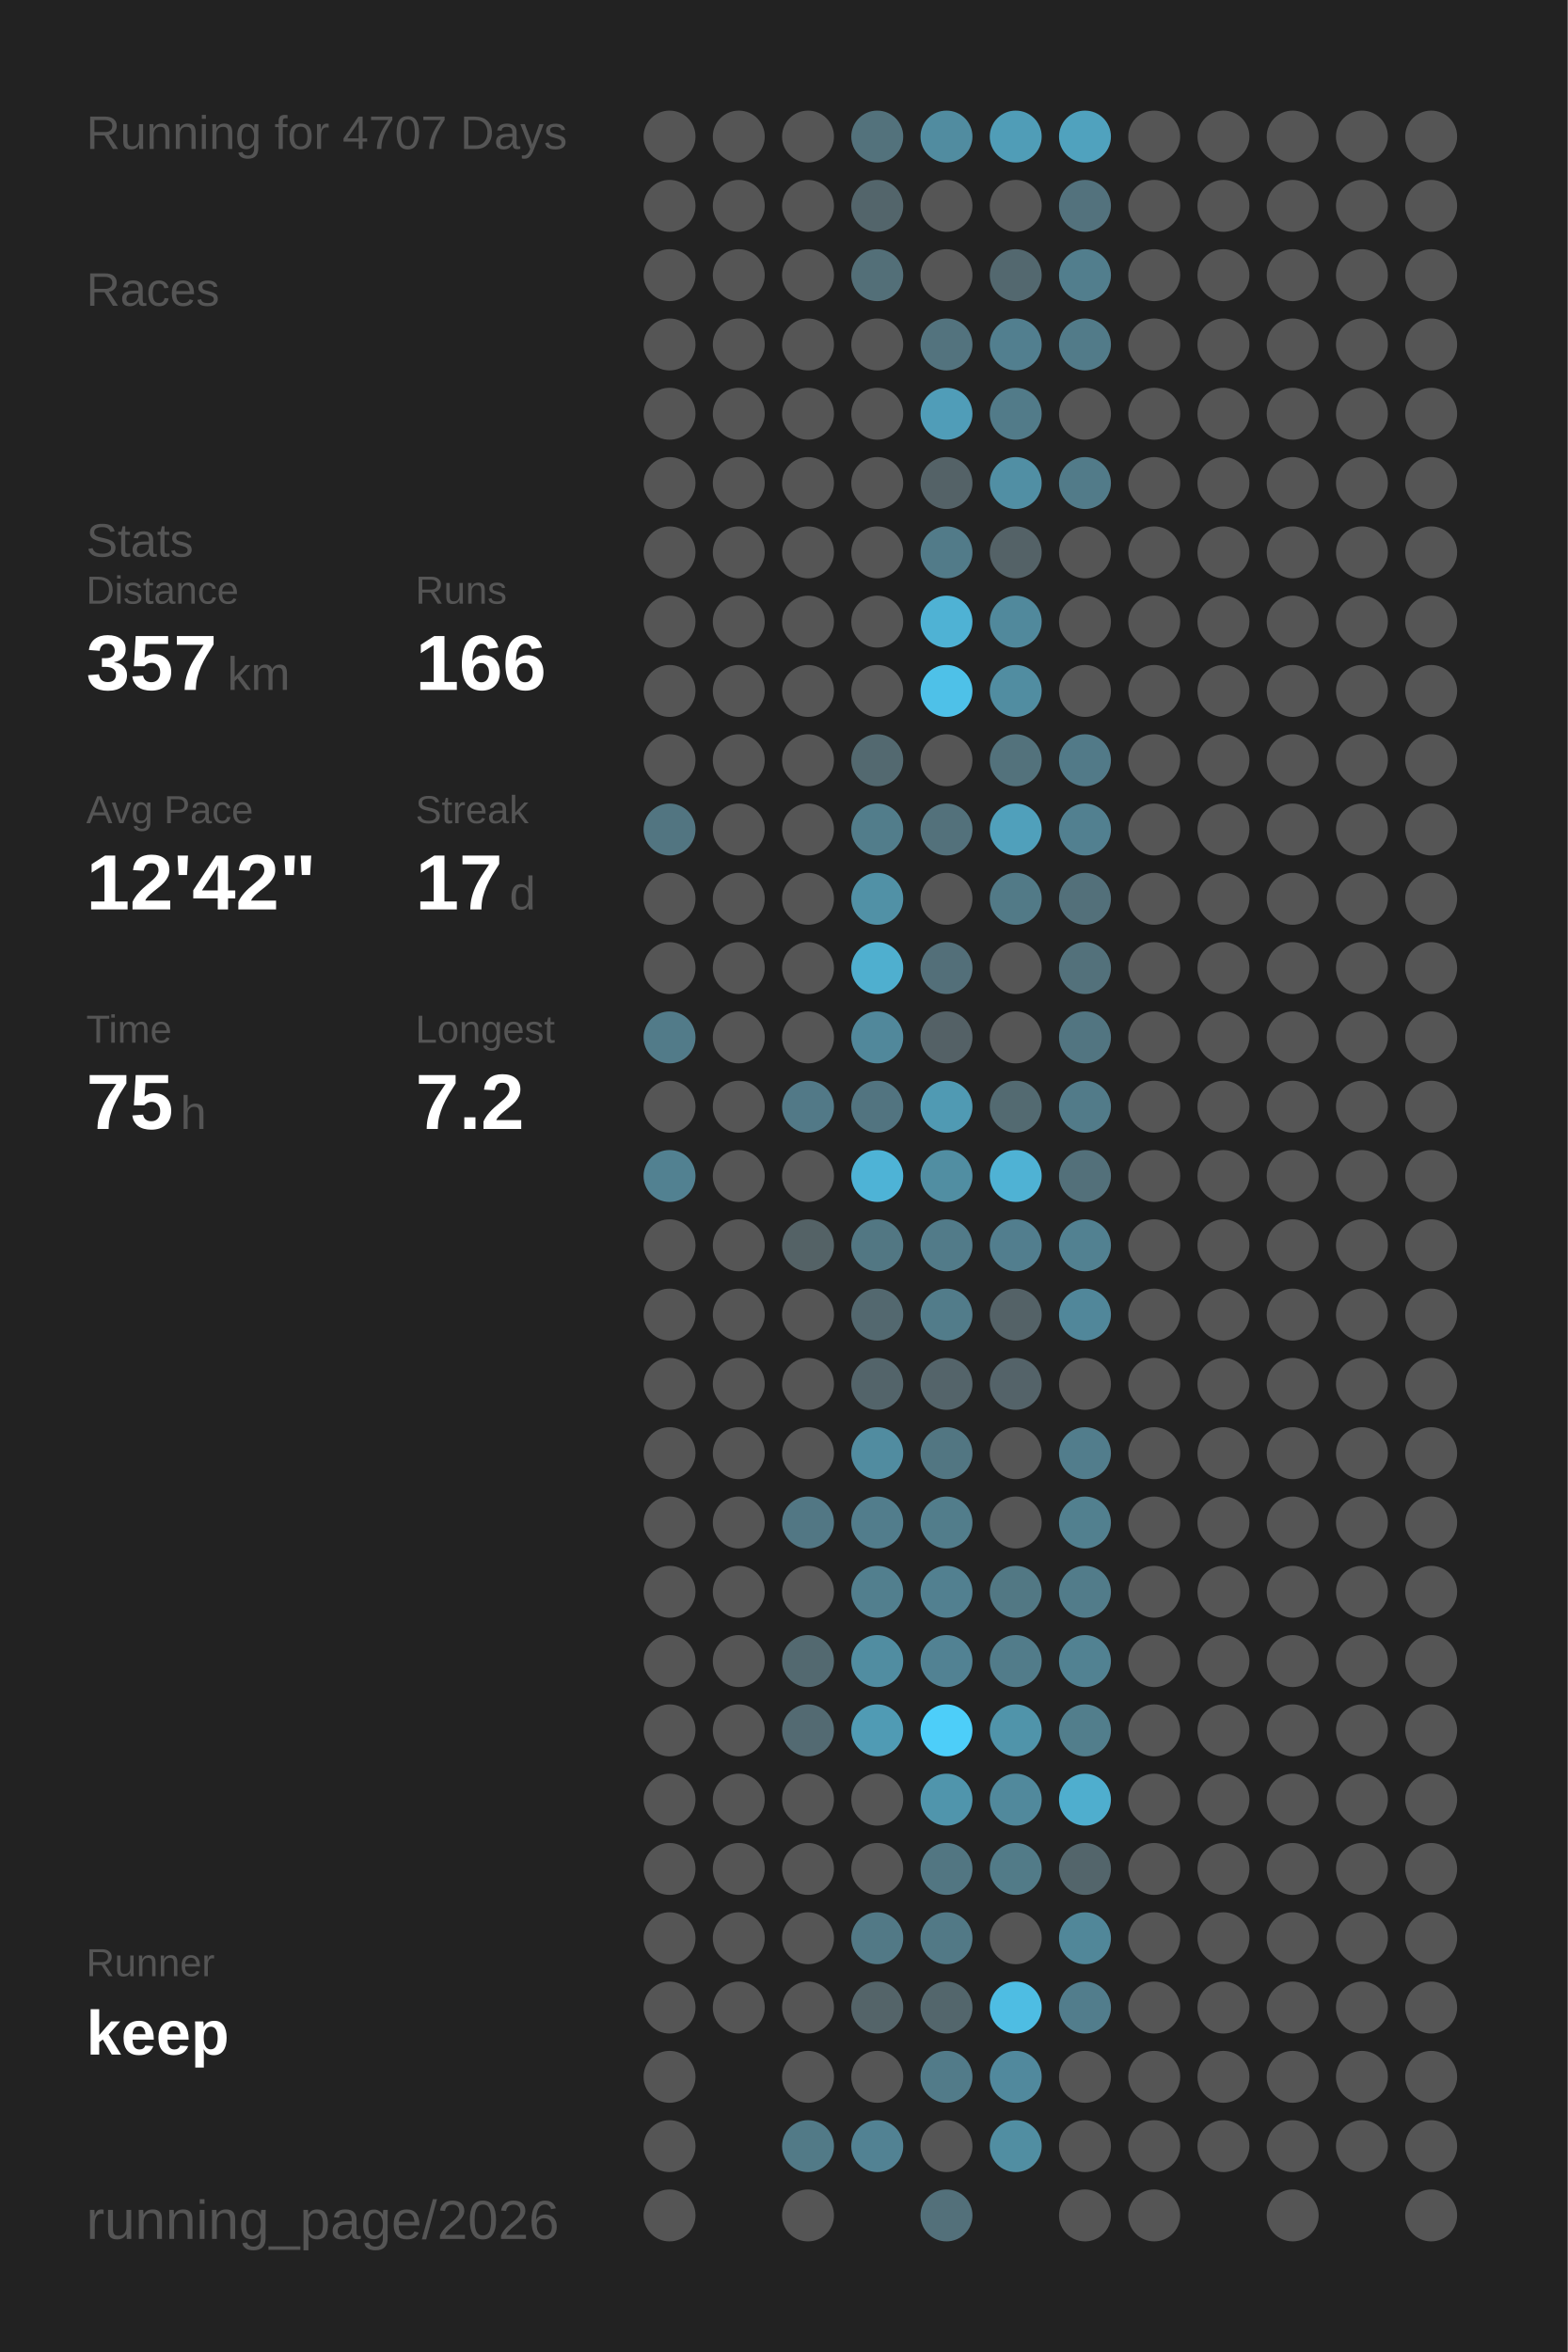
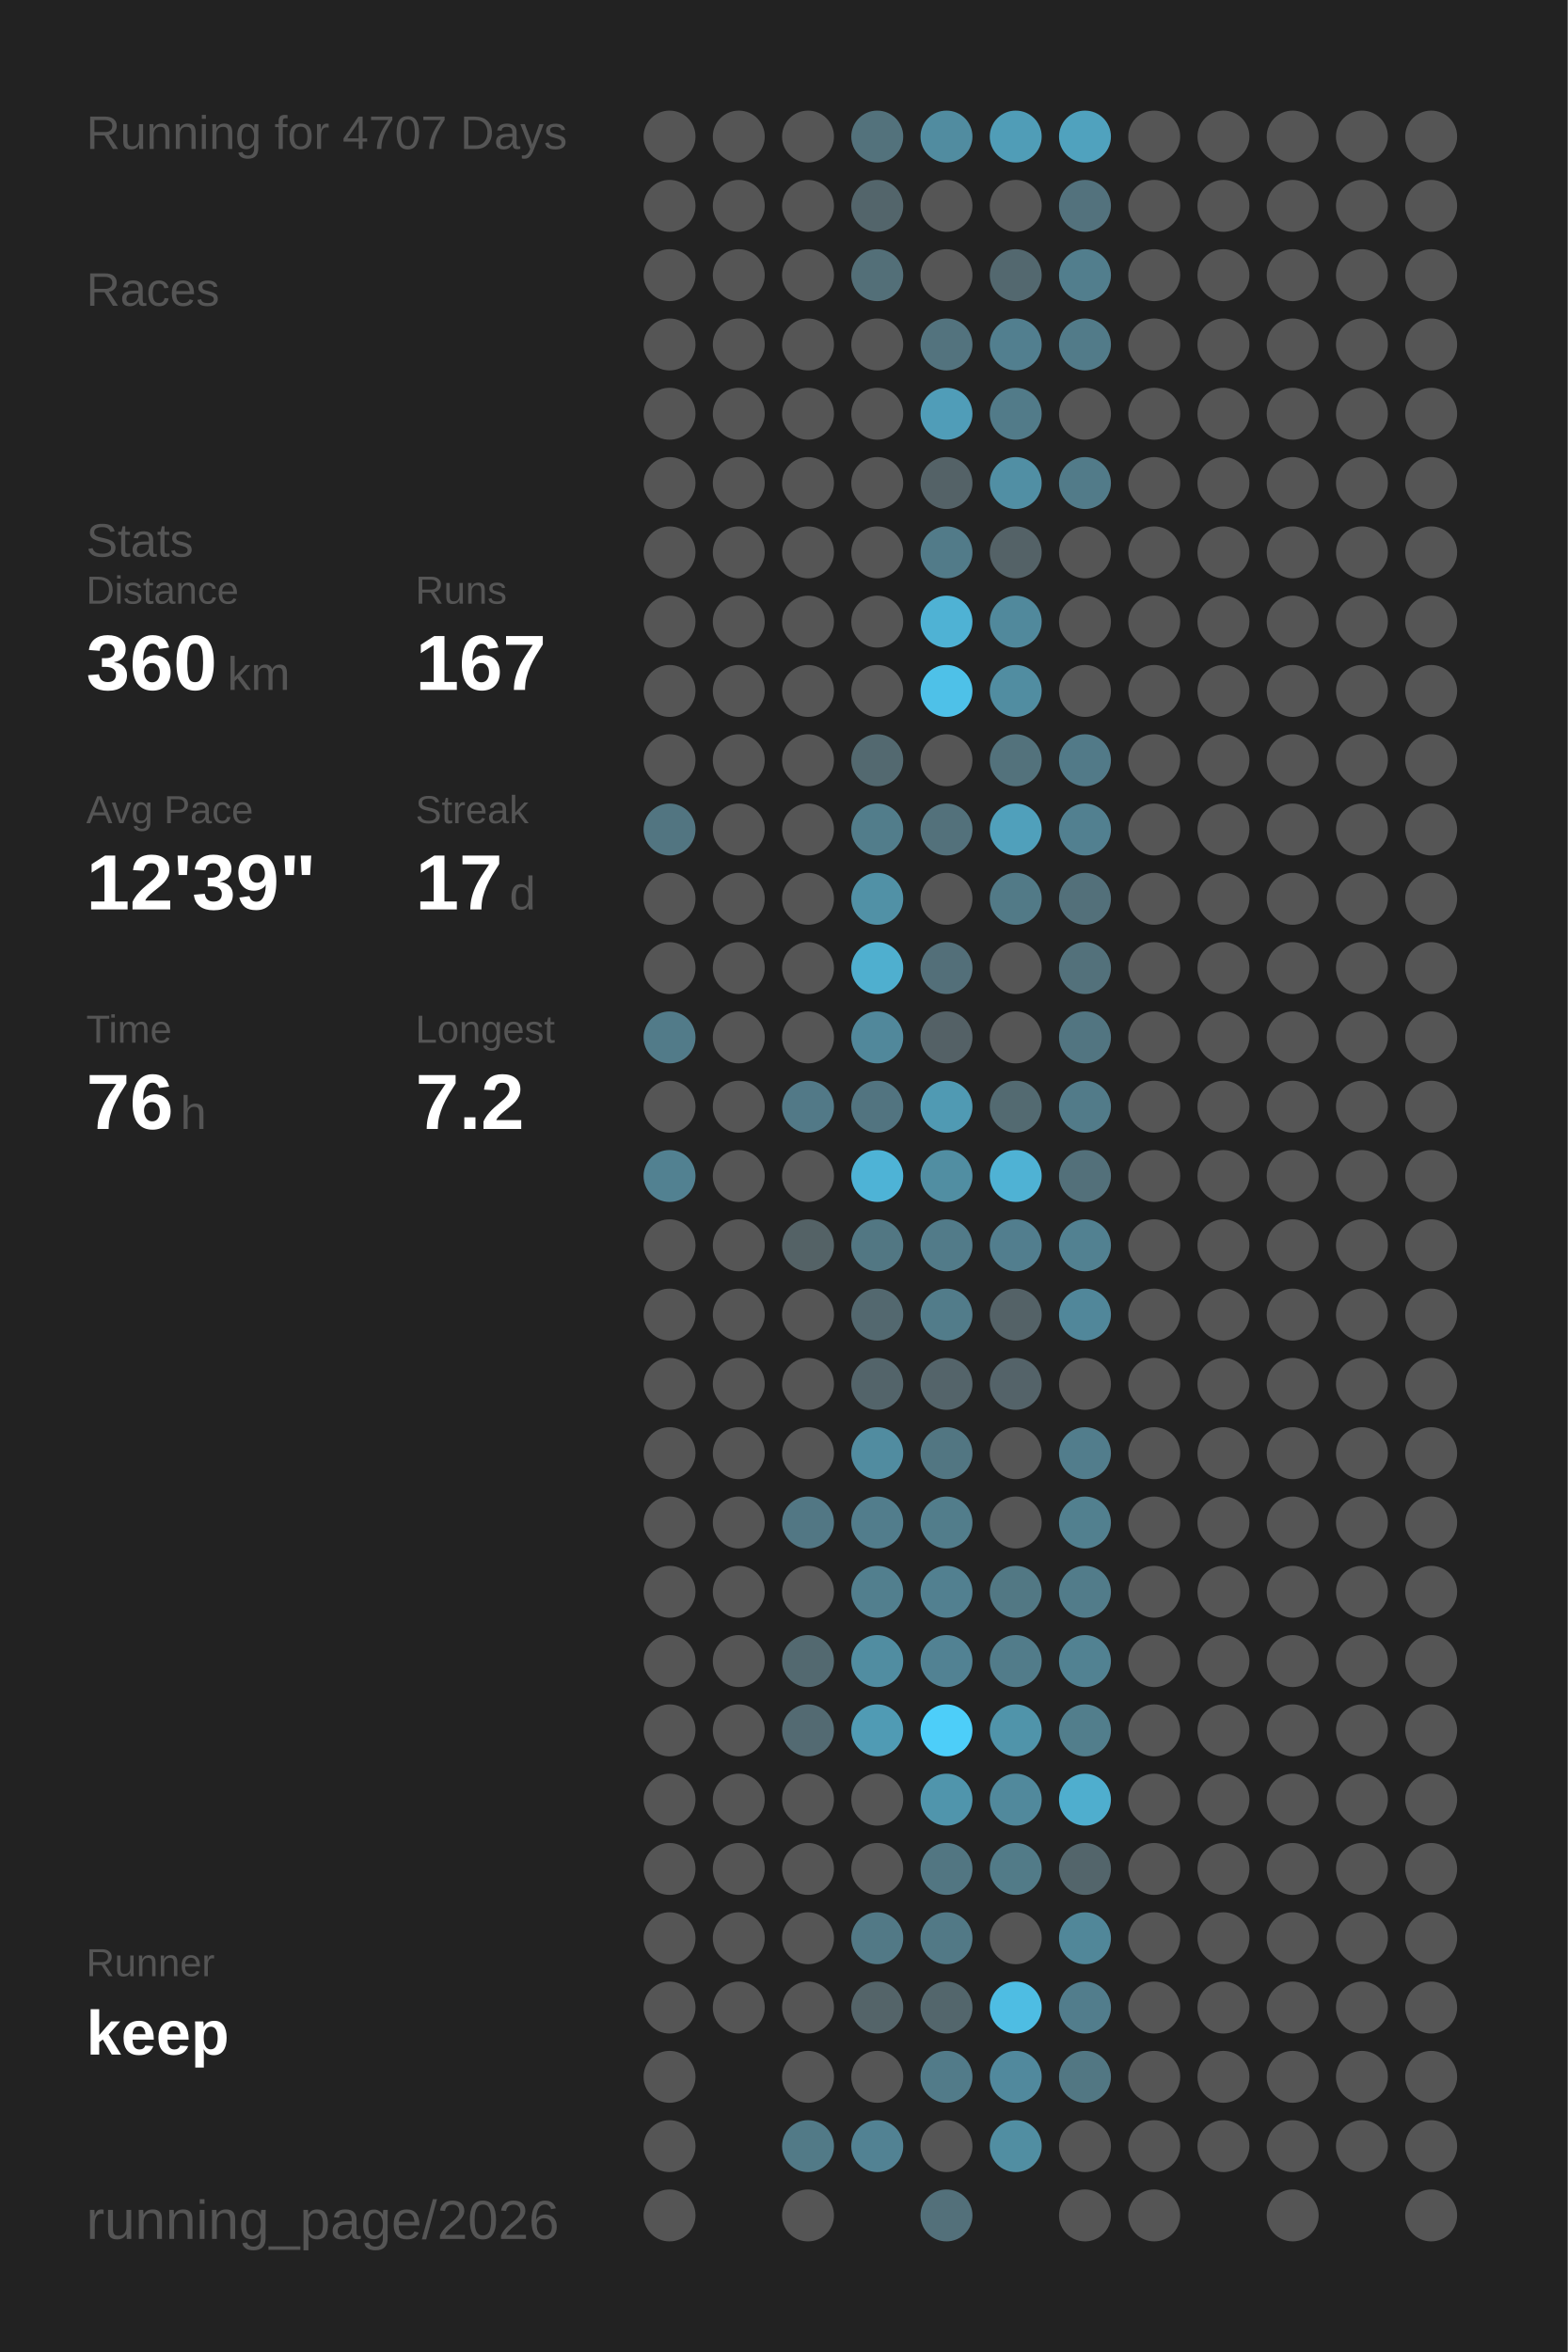
<svg xmlns="http://www.w3.org/2000/svg" baseProfile="full" height="300mm" version="1.1" viewBox="0,0,200,300" width="200mm">
  <defs />
  <rect fill="#222222" height="300" width="200" x="0" y="0" />
  <text fill="#555555" style="font-size:6px; font-family:Arial;" x="11" y="19">Running for 4707 Days</text>
  <text fill="#555555" style="font-size:6px; font-family:Arial;" x="11" y="39">Races</text>
  <text fill="#555555" style="font-size:6px; font-family:Arial;" x="11" y="71">Stats</text>
  <text fill="#555555" style="font-size:5px; font-family:Arial;" x="11" y="77">Distance</text>
-   <text fill="#FFFFFF" style="font-size:10px; font-family:Arial; font-weight:bold;" x="11" y="88">357</text>
+   <text fill="#FFFFFF" style="font-size:10px; font-family:Arial; font-weight:bold;" x="11" y="88">360</text>
  <text fill="#555555" style="font-size:6px; font-family:Arial;" x="29" y="88">km</text>
  <text fill="#555555" style="font-size:5px; font-family:Arial;" x="53" y="77">Runs</text>
-   <text fill="#FFFFFF" style="font-size:10px; font-family:Arial; font-weight:bold;" x="53" y="88">166</text>
+   <text fill="#FFFFFF" style="font-size:10px; font-family:Arial; font-weight:bold;" x="53" y="88">167</text>
  <text fill="#555555" style="font-size:5px; font-family:Arial;" x="11" y="105">Avg Pace</text>
-   <text fill="#FFFFFF" style="font-size:10px; font-family:Arial; font-weight:bold;" x="11" y="116">12'42"</text>
+   <text fill="#FFFFFF" style="font-size:10px; font-family:Arial; font-weight:bold;" x="11" y="116">12'39"</text>
  <text fill="#555555" style="font-size:5px; font-family:Arial;" x="53" y="105">Streak</text>
  <text fill="#FFFFFF" style="font-size:10px; font-family:Arial; font-weight:bold;" x="53" y="116">17</text>
  <text fill="#555555" style="font-size:6px; font-family:Arial;" x="65" y="116">d</text>
  <text fill="#555555" style="font-size:5px; font-family:Arial;" x="11" y="133">Time</text>
-   <text fill="#FFFFFF" style="font-size:10px; font-family:Arial; font-weight:bold;" x="11" y="144">75</text>
+   <text fill="#FFFFFF" style="font-size:10px; font-family:Arial; font-weight:bold;" x="11" y="144">76</text>
  <text fill="#555555" style="font-size:6px; font-family:Arial;" x="23" y="144">h</text>
  <text fill="#555555" style="font-size:5px; font-family:Arial;" x="53" y="133">Longest</text>
  <text fill="#FFFFFF" style="font-size:10px; font-family:Arial; font-weight:bold;" x="53" y="144">7.2</text>
  <text fill="#555555" style="font-size:5px; font-family:Arial;" x="11" y="252.065">Runner</text>
  <text fill="#FFFFFF" style="font-size:8px; font-family:Arial; font-weight:bold;" x="11" y="262.065">keep</text>
  <text fill="#555555" style="font-size:7px; font-family:Arial;" x="11" y="285.581">running_page/2026</text>
  <circle cx="85.417" cy="17.419" fill="#555555" r="3.312" />
  <circle cx="85.417" cy="26.258" fill="#555555" r="3.312" />
  <circle cx="85.417" cy="35.097" fill="#555555" r="3.312" />
  <circle cx="85.417" cy="43.935" fill="#555555" r="3.312" />
  <circle cx="85.417" cy="52.774" fill="#555555" r="3.312" />
  <circle cx="85.417" cy="61.613" fill="#555555" r="3.312" />
  <circle cx="85.417" cy="70.452" fill="#555555" r="3.312" />
  <circle cx="85.417" cy="79.29" fill="#555555" r="3.312" />
  <circle cx="85.417" cy="88.129" fill="#555555" r="3.312" />
  <circle cx="85.417" cy="96.968" fill="#555555" r="3.312" />
  <circle cx="85.417" cy="105.806" fill="#527581" r="3.312" />
  <circle cx="85.417" cy="114.645" fill="#555555" r="3.312" />
  <circle cx="85.417" cy="123.484" fill="#555555" r="3.312" />
  <circle cx="85.417" cy="132.323" fill="#527b89" r="3.312" />
  <circle cx="85.417" cy="141.161" fill="#555555" r="3.312" />
  <circle cx="85.417" cy="150" fill="#528191" r="3.312" />
  <circle cx="85.417" cy="158.839" fill="#555555" r="3.312" />
  <circle cx="85.417" cy="167.677" fill="#555555" r="3.312" />
  <circle cx="85.417" cy="176.516" fill="#555555" r="3.312" />
  <circle cx="85.417" cy="185.355" fill="#555555" r="3.312" />
  <circle cx="85.417" cy="194.194" fill="#555555" r="3.312" />
  <circle cx="85.417" cy="203.032" fill="#555555" r="3.312" />
  <circle cx="85.417" cy="211.871" fill="#555555" r="3.312" />
  <circle cx="85.417" cy="220.71" fill="#555555" r="3.312" />
  <circle cx="85.417" cy="229.548" fill="#555555" r="3.312" />
  <circle cx="85.417" cy="238.387" fill="#555555" r="3.312" />
  <circle cx="85.417" cy="247.226" fill="#555555" r="3.312" />
  <circle cx="85.417" cy="256.065" fill="#555555" r="3.312" />
  <circle cx="85.417" cy="264.903" fill="#555555" r="3.312" />
  <circle cx="85.417" cy="273.742" fill="#555555" r="3.312" />
  <circle cx="85.417" cy="282.581" fill="#555555" r="3.312" />
  <circle cx="94.25" cy="17.419" fill="#555555" r="3.312" />
  <circle cx="94.25" cy="26.258" fill="#555555" r="3.312" />
  <circle cx="94.25" cy="35.097" fill="#555555" r="3.312" />
  <circle cx="94.25" cy="43.935" fill="#555555" r="3.312" />
  <circle cx="94.25" cy="52.774" fill="#555555" r="3.312" />
  <circle cx="94.25" cy="61.613" fill="#555555" r="3.312" />
  <circle cx="94.25" cy="70.452" fill="#555555" r="3.312" />
  <circle cx="94.25" cy="79.29" fill="#555555" r="3.312" />
  <circle cx="94.25" cy="88.129" fill="#555555" r="3.312" />
  <circle cx="94.25" cy="96.968" fill="#555555" r="3.312" />
  <circle cx="94.25" cy="105.806" fill="#555555" r="3.312" />
  <circle cx="94.25" cy="114.645" fill="#555555" r="3.312" />
  <circle cx="94.25" cy="123.484" fill="#555555" r="3.312" />
  <circle cx="94.25" cy="132.323" fill="#555555" r="3.312" />
  <circle cx="94.25" cy="141.161" fill="#555555" r="3.312" />
  <circle cx="94.25" cy="150" fill="#555555" r="3.312" />
  <circle cx="94.25" cy="158.839" fill="#555555" r="3.312" />
  <circle cx="94.25" cy="167.677" fill="#555555" r="3.312" />
  <circle cx="94.25" cy="176.516" fill="#555555" r="3.312" />
  <circle cx="94.25" cy="185.355" fill="#555555" r="3.312" />
  <circle cx="94.25" cy="194.194" fill="#555555" r="3.312" />
  <circle cx="94.25" cy="203.032" fill="#555555" r="3.312" />
  <circle cx="94.25" cy="211.871" fill="#555555" r="3.312" />
  <circle cx="94.25" cy="220.71" fill="#555555" r="3.312" />
  <circle cx="94.25" cy="229.548" fill="#555555" r="3.312" />
  <circle cx="94.25" cy="238.387" fill="#555555" r="3.312" />
  <circle cx="94.25" cy="247.226" fill="#555555" r="3.312" />
  <circle cx="94.25" cy="256.065" fill="#555555" r="3.312" />
  <circle cx="103.083" cy="17.419" fill="#555555" r="3.312" />
  <circle cx="103.083" cy="26.258" fill="#555555" r="3.312" />
  <circle cx="103.083" cy="35.097" fill="#555555" r="3.312" />
  <circle cx="103.083" cy="43.935" fill="#555555" r="3.312" />
  <circle cx="103.083" cy="52.774" fill="#555555" r="3.312" />
  <circle cx="103.083" cy="61.613" fill="#555555" r="3.312" />
  <circle cx="103.083" cy="70.452" fill="#555555" r="3.312" />
  <circle cx="103.083" cy="79.29" fill="#555555" r="3.312" />
  <circle cx="103.083" cy="88.129" fill="#555555" r="3.312" />
  <circle cx="103.083" cy="96.968" fill="#555555" r="3.312" />
  <circle cx="103.083" cy="105.806" fill="#555555" r="3.312" />
  <circle cx="103.083" cy="114.645" fill="#555555" r="3.312" />
  <circle cx="103.083" cy="123.484" fill="#555555" r="3.312" />
  <circle cx="103.083" cy="132.323" fill="#555555" r="3.312" />
  <circle cx="103.083" cy="141.161" fill="#527987" r="3.312" />
  <circle cx="103.083" cy="150" fill="#555555" r="3.312" />
  <circle cx="103.083" cy="158.839" fill="#546266" r="3.312" />
  <circle cx="103.083" cy="167.677" fill="#555555" r="3.312" />
  <circle cx="103.083" cy="176.516" fill="#555555" r="3.312" />
  <circle cx="103.083" cy="185.355" fill="#555555" r="3.312" />
  <circle cx="103.083" cy="194.194" fill="#527784" r="3.312" />
  <circle cx="103.083" cy="203.032" fill="#555555" r="3.312" />
  <circle cx="103.083" cy="211.871" fill="#536970" r="3.312" />
  <circle cx="103.083" cy="220.71" fill="#536a72" r="3.312" />
  <circle cx="103.083" cy="229.548" fill="#555555" r="3.312" />
  <circle cx="103.083" cy="238.387" fill="#555555" r="3.312" />
  <circle cx="103.083" cy="247.226" fill="#555555" r="3.312" />
  <circle cx="103.083" cy="256.065" fill="#555555" r="3.312" />
  <circle cx="103.083" cy="264.903" fill="#555555" r="3.312" />
  <circle cx="103.083" cy="273.742" fill="#527a87" r="3.312" />
  <circle cx="103.083" cy="282.581" fill="#555555" r="3.312" />
  <circle cx="111.917" cy="17.419" fill="#53727c" r="3.312" />
  <circle cx="111.917" cy="26.258" fill="#53656b" r="3.312" />
  <circle cx="111.917" cy="35.097" fill="#536f78" r="3.312" />
  <circle cx="111.917" cy="43.935" fill="#555555" r="3.312" />
  <circle cx="111.917" cy="52.774" fill="#555555" r="3.312" />
  <circle cx="111.917" cy="61.613" fill="#555555" r="3.312" />
  <circle cx="111.917" cy="70.452" fill="#555555" r="3.312" />
  <circle cx="111.917" cy="79.29" fill="#555555" r="3.312" />
  <circle cx="111.917" cy="88.129" fill="#555555" r="3.312" />
  <circle cx="111.917" cy="96.968" fill="#536970" r="3.312" />
  <circle cx="111.917" cy="105.806" fill="#527d8b" r="3.312" />
  <circle cx="111.917" cy="114.645" fill="#5191a6" r="3.312" />
  <circle cx="111.917" cy="123.484" fill="#4fafcf" r="3.312" />
  <circle cx="111.917" cy="132.323" fill="#51889b" r="3.312" />
  <circle cx="111.917" cy="141.161" fill="#527480" r="3.312" />
  <circle cx="111.917" cy="150" fill="#4eb3d6" r="3.312" />
  <circle cx="111.917" cy="158.839" fill="#527783" r="3.312" />
  <circle cx="111.917" cy="167.677" fill="#53686f" r="3.312" />
  <circle cx="111.917" cy="176.516" fill="#53646a" r="3.312" />
  <circle cx="111.917" cy="185.355" fill="#518ca0" r="3.312" />
  <circle cx="111.917" cy="194.194" fill="#527d8c" r="3.312" />
  <circle cx="111.917" cy="203.032" fill="#527f8e" r="3.312" />
  <circle cx="111.917" cy="211.871" fill="#518da1" r="3.312" />
  <circle cx="111.917" cy="220.71" fill="#509bb4" r="3.312" />
  <circle cx="111.917" cy="229.548" fill="#555555" r="3.312" />
  <circle cx="111.917" cy="238.387" fill="#555555" r="3.312" />
  <circle cx="111.917" cy="247.226" fill="#527986" r="3.312" />
  <circle cx="111.917" cy="256.065" fill="#546469" r="3.312" />
  <circle cx="111.917" cy="264.903" fill="#555555" r="3.312" />
  <circle cx="111.917" cy="273.742" fill="#528293" r="3.312" />
  <circle cx="120.75" cy="17.419" fill="#518ca0" r="3.312" />
  <circle cx="120.75" cy="26.258" fill="#555555" r="3.312" />
  <circle cx="120.75" cy="35.097" fill="#555555" r="3.312" />
  <circle cx="120.75" cy="43.935" fill="#53737e" r="3.312" />
  <circle cx="120.75" cy="52.774" fill="#509db8" r="3.312" />
  <circle cx="120.75" cy="61.613" fill="#546267" r="3.312" />
  <circle cx="120.75" cy="70.452" fill="#527b89" r="3.312" />
  <circle cx="120.75" cy="79.29" fill="#4fb2d4" r="3.312" />
  <circle cx="120.75" cy="88.129" fill="#4ec1e8" r="3.312" />
  <circle cx="120.75" cy="96.968" fill="#555555" r="3.312" />
  <circle cx="120.75" cy="105.806" fill="#53717b" r="3.312" />
  <circle cx="120.75" cy="114.645" fill="#555555" r="3.312" />
  <circle cx="120.75" cy="123.484" fill="#536f79" r="3.312" />
  <circle cx="120.75" cy="132.323" fill="#546166" r="3.312" />
  <circle cx="120.75" cy="141.161" fill="#509ab3" r="3.312" />
  <circle cx="120.75" cy="150" fill="#518ea2" r="3.312" />
  <circle cx="120.75" cy="158.839" fill="#527b89" r="3.312" />
  <circle cx="120.75" cy="167.677" fill="#527c8a" r="3.312" />
  <circle cx="120.75" cy="176.516" fill="#54646a" r="3.312" />
  <circle cx="120.75" cy="185.355" fill="#527682" r="3.312" />
  <circle cx="120.75" cy="194.194" fill="#527d8b" r="3.312" />
  <circle cx="120.75" cy="203.032" fill="#528090" r="3.312" />
  <circle cx="120.75" cy="211.871" fill="#528293" r="3.312" />
  <circle cx="120.75" cy="220.71" fill="#4dcef9" r="3.312" />
  <circle cx="120.75" cy="229.548" fill="#5095ac" r="3.312" />
  <circle cx="120.75" cy="238.387" fill="#527682" r="3.312" />
  <circle cx="120.75" cy="247.226" fill="#527986" r="3.312" />
  <circle cx="120.75" cy="256.065" fill="#53666c" r="3.312" />
  <circle cx="120.75" cy="264.903" fill="#527b89" r="3.312" />
  <circle cx="120.75" cy="273.742" fill="#555555" r="3.312" />
  <circle cx="120.75" cy="282.581" fill="#53707a" r="3.312" />
  <circle cx="129.583" cy="17.419" fill="#509db7" r="3.312" />
  <circle cx="129.583" cy="26.258" fill="#555555" r="3.312" />
  <circle cx="129.583" cy="35.097" fill="#53686f" r="3.312" />
  <circle cx="129.583" cy="43.935" fill="#527f8f" r="3.312" />
  <circle cx="129.583" cy="52.774" fill="#527b89" r="3.312" />
  <circle cx="129.583" cy="61.613" fill="#518fa4" r="3.312" />
  <circle cx="129.583" cy="70.452" fill="#546267" r="3.312" />
  <circle cx="129.583" cy="79.29" fill="#51899c" r="3.312" />
  <circle cx="129.583" cy="88.129" fill="#518da1" r="3.312" />
  <circle cx="129.583" cy="96.968" fill="#53727c" r="3.312" />
  <circle cx="129.583" cy="105.806" fill="#50a0bb" r="3.312" />
  <circle cx="129.583" cy="114.645" fill="#527a87" r="3.312" />
  <circle cx="129.583" cy="123.484" fill="#555555" r="3.312" />
  <circle cx="129.583" cy="132.323" fill="#555555" r="3.312" />
  <circle cx="129.583" cy="141.161" fill="#536a71" r="3.312" />
  <circle cx="129.583" cy="150" fill="#4fb2d4" r="3.312" />
  <circle cx="129.583" cy="158.839" fill="#527e8e" r="3.312" />
  <circle cx="129.583" cy="167.677" fill="#546267" r="3.312" />
  <circle cx="129.583" cy="176.516" fill="#546369" r="3.312" />
  <circle cx="129.583" cy="185.355" fill="#555555" r="3.312" />
  <circle cx="129.583" cy="194.194" fill="#555555" r="3.312" />
  <circle cx="129.583" cy="203.032" fill="#527884" r="3.312" />
  <circle cx="129.583" cy="211.871" fill="#527c8a" r="3.312" />
  <circle cx="129.583" cy="220.71" fill="#5094aa" r="3.312" />
  <circle cx="129.583" cy="229.548" fill="#51899c" r="3.312" />
  <circle cx="129.583" cy="238.387" fill="#527b88" r="3.312" />
  <circle cx="129.583" cy="247.226" fill="#555555" r="3.312" />
  <circle cx="129.583" cy="256.065" fill="#4ebde3" r="3.312" />
  <circle cx="129.583" cy="264.903" fill="#51899d" r="3.312" />
  <circle cx="129.583" cy="273.742" fill="#518ea2" r="3.312" />
  <circle cx="138.417" cy="17.419" fill="#50a2be" r="3.312" />
  <circle cx="138.417" cy="26.258" fill="#53727d" r="3.312" />
  <circle cx="138.417" cy="35.097" fill="#527e8d" r="3.312" />
  <circle cx="138.417" cy="43.935" fill="#527b89" r="3.312" />
  <circle cx="138.417" cy="52.774" fill="#555555" r="3.312" />
  <circle cx="138.417" cy="61.613" fill="#527b89" r="3.312" />
  <circle cx="138.417" cy="70.452" fill="#555555" r="3.312" />
  <circle cx="138.417" cy="79.29" fill="#555555" r="3.312" />
  <circle cx="138.417" cy="88.129" fill="#555555" r="3.312" />
  <circle cx="138.417" cy="96.968" fill="#527a88" r="3.312" />
  <circle cx="138.417" cy="105.806" fill="#528090" r="3.312" />
  <circle cx="138.417" cy="114.645" fill="#53707a" r="3.312" />
  <circle cx="138.417" cy="123.484" fill="#53717b" r="3.312" />
  <circle cx="138.417" cy="132.323" fill="#527581" r="3.312" />
  <circle cx="138.417" cy="141.161" fill="#527b89" r="3.312" />
  <circle cx="138.417" cy="150" fill="#53707a" r="3.312" />
  <circle cx="138.417" cy="158.839" fill="#528191" r="3.312" />
  <circle cx="138.417" cy="167.677" fill="#51879a" r="3.312" />
  <circle cx="138.417" cy="176.516" fill="#555555" r="3.312" />
  <circle cx="138.417" cy="185.355" fill="#527d8c" r="3.312" />
  <circle cx="138.417" cy="194.194" fill="#52808f" r="3.312" />
  <circle cx="138.417" cy="203.032" fill="#527c8a" r="3.312" />
  <circle cx="138.417" cy="211.871" fill="#528292" r="3.312" />
  <circle cx="138.417" cy="220.71" fill="#527e8c" r="3.312" />
  <circle cx="138.417" cy="229.548" fill="#4faece" r="3.312" />
  <circle cx="138.417" cy="238.387" fill="#53656b" r="3.312" />
  <circle cx="138.417" cy="247.226" fill="#518799" r="3.312" />
  <circle cx="138.417" cy="256.065" fill="#527d8c" r="3.312" />
-   <circle cx="138.417" cy="264.903" fill="#555555" r="3.312" />
+   <circle cx="138.417" cy="264.903" fill="#527783" r="3.312" />
  <circle cx="138.417" cy="273.742" fill="#555555" r="3.312" />
  <circle cx="138.417" cy="282.581" fill="#555555" r="3.312" />
  <circle cx="147.25" cy="17.419" fill="#555555" r="3.312" />
  <circle cx="147.25" cy="26.258" fill="#555555" r="3.312" />
  <circle cx="147.25" cy="35.097" fill="#555555" r="3.312" />
  <circle cx="147.25" cy="43.935" fill="#555555" r="3.312" />
  <circle cx="147.25" cy="52.774" fill="#555555" r="3.312" />
  <circle cx="147.25" cy="61.613" fill="#555555" r="3.312" />
  <circle cx="147.25" cy="70.452" fill="#555555" r="3.312" />
  <circle cx="147.25" cy="79.29" fill="#555555" r="3.312" />
  <circle cx="147.25" cy="88.129" fill="#555555" r="3.312" />
  <circle cx="147.25" cy="96.968" fill="#555555" r="3.312" />
  <circle cx="147.25" cy="105.806" fill="#555555" r="3.312" />
  <circle cx="147.25" cy="114.645" fill="#555555" r="3.312" />
  <circle cx="147.25" cy="123.484" fill="#555555" r="3.312" />
  <circle cx="147.25" cy="132.323" fill="#555555" r="3.312" />
  <circle cx="147.25" cy="141.161" fill="#555555" r="3.312" />
  <circle cx="147.25" cy="150" fill="#555555" r="3.312" />
  <circle cx="147.25" cy="158.839" fill="#555555" r="3.312" />
  <circle cx="147.25" cy="167.677" fill="#555555" r="3.312" />
  <circle cx="147.25" cy="176.516" fill="#555555" r="3.312" />
  <circle cx="147.25" cy="185.355" fill="#555555" r="3.312" />
  <circle cx="147.25" cy="194.194" fill="#555555" r="3.312" />
  <circle cx="147.25" cy="203.032" fill="#555555" r="3.312" />
  <circle cx="147.25" cy="211.871" fill="#555555" r="3.312" />
  <circle cx="147.25" cy="220.71" fill="#555555" r="3.312" />
  <circle cx="147.25" cy="229.548" fill="#555555" r="3.312" />
  <circle cx="147.25" cy="238.387" fill="#555555" r="3.312" />
  <circle cx="147.25" cy="247.226" fill="#555555" r="3.312" />
  <circle cx="147.25" cy="256.065" fill="#555555" r="3.312" />
  <circle cx="147.25" cy="264.903" fill="#555555" r="3.312" />
  <circle cx="147.25" cy="273.742" fill="#555555" r="3.312" />
  <circle cx="147.25" cy="282.581" fill="#555555" r="3.312" />
  <circle cx="156.083" cy="17.419" fill="#555555" r="3.312" />
  <circle cx="156.083" cy="26.258" fill="#555555" r="3.312" />
  <circle cx="156.083" cy="35.097" fill="#555555" r="3.312" />
  <circle cx="156.083" cy="43.935" fill="#555555" r="3.312" />
  <circle cx="156.083" cy="52.774" fill="#555555" r="3.312" />
  <circle cx="156.083" cy="61.613" fill="#555555" r="3.312" />
  <circle cx="156.083" cy="70.452" fill="#555555" r="3.312" />
  <circle cx="156.083" cy="79.29" fill="#555555" r="3.312" />
  <circle cx="156.083" cy="88.129" fill="#555555" r="3.312" />
  <circle cx="156.083" cy="96.968" fill="#555555" r="3.312" />
  <circle cx="156.083" cy="105.806" fill="#555555" r="3.312" />
  <circle cx="156.083" cy="114.645" fill="#555555" r="3.312" />
  <circle cx="156.083" cy="123.484" fill="#555555" r="3.312" />
  <circle cx="156.083" cy="132.323" fill="#555555" r="3.312" />
  <circle cx="156.083" cy="141.161" fill="#555555" r="3.312" />
  <circle cx="156.083" cy="150" fill="#555555" r="3.312" />
  <circle cx="156.083" cy="158.839" fill="#555555" r="3.312" />
  <circle cx="156.083" cy="167.677" fill="#555555" r="3.312" />
  <circle cx="156.083" cy="176.516" fill="#555555" r="3.312" />
  <circle cx="156.083" cy="185.355" fill="#555555" r="3.312" />
  <circle cx="156.083" cy="194.194" fill="#555555" r="3.312" />
  <circle cx="156.083" cy="203.032" fill="#555555" r="3.312" />
  <circle cx="156.083" cy="211.871" fill="#555555" r="3.312" />
  <circle cx="156.083" cy="220.71" fill="#555555" r="3.312" />
  <circle cx="156.083" cy="229.548" fill="#555555" r="3.312" />
  <circle cx="156.083" cy="238.387" fill="#555555" r="3.312" />
  <circle cx="156.083" cy="247.226" fill="#555555" r="3.312" />
  <circle cx="156.083" cy="256.065" fill="#555555" r="3.312" />
  <circle cx="156.083" cy="264.903" fill="#555555" r="3.312" />
  <circle cx="156.083" cy="273.742" fill="#555555" r="3.312" />
  <circle cx="164.917" cy="17.419" fill="#555555" r="3.312" />
  <circle cx="164.917" cy="26.258" fill="#555555" r="3.312" />
  <circle cx="164.917" cy="35.097" fill="#555555" r="3.312" />
  <circle cx="164.917" cy="43.935" fill="#555555" r="3.312" />
  <circle cx="164.917" cy="52.774" fill="#555555" r="3.312" />
  <circle cx="164.917" cy="61.613" fill="#555555" r="3.312" />
  <circle cx="164.917" cy="70.452" fill="#555555" r="3.312" />
  <circle cx="164.917" cy="79.29" fill="#555555" r="3.312" />
  <circle cx="164.917" cy="88.129" fill="#555555" r="3.312" />
  <circle cx="164.917" cy="96.968" fill="#555555" r="3.312" />
  <circle cx="164.917" cy="105.806" fill="#555555" r="3.312" />
  <circle cx="164.917" cy="114.645" fill="#555555" r="3.312" />
  <circle cx="164.917" cy="123.484" fill="#555555" r="3.312" />
  <circle cx="164.917" cy="132.323" fill="#555555" r="3.312" />
  <circle cx="164.917" cy="141.161" fill="#555555" r="3.312" />
  <circle cx="164.917" cy="150" fill="#555555" r="3.312" />
  <circle cx="164.917" cy="158.839" fill="#555555" r="3.312" />
  <circle cx="164.917" cy="167.677" fill="#555555" r="3.312" />
  <circle cx="164.917" cy="176.516" fill="#555555" r="3.312" />
  <circle cx="164.917" cy="185.355" fill="#555555" r="3.312" />
  <circle cx="164.917" cy="194.194" fill="#555555" r="3.312" />
  <circle cx="164.917" cy="203.032" fill="#555555" r="3.312" />
  <circle cx="164.917" cy="211.871" fill="#555555" r="3.312" />
  <circle cx="164.917" cy="220.71" fill="#555555" r="3.312" />
  <circle cx="164.917" cy="229.548" fill="#555555" r="3.312" />
  <circle cx="164.917" cy="238.387" fill="#555555" r="3.312" />
  <circle cx="164.917" cy="247.226" fill="#555555" r="3.312" />
  <circle cx="164.917" cy="256.065" fill="#555555" r="3.312" />
  <circle cx="164.917" cy="264.903" fill="#555555" r="3.312" />
  <circle cx="164.917" cy="273.742" fill="#555555" r="3.312" />
  <circle cx="164.917" cy="282.581" fill="#555555" r="3.312" />
  <circle cx="173.75" cy="17.419" fill="#555555" r="3.312" />
  <circle cx="173.75" cy="26.258" fill="#555555" r="3.312" />
  <circle cx="173.75" cy="35.097" fill="#555555" r="3.312" />
  <circle cx="173.75" cy="43.935" fill="#555555" r="3.312" />
  <circle cx="173.75" cy="52.774" fill="#555555" r="3.312" />
  <circle cx="173.75" cy="61.613" fill="#555555" r="3.312" />
  <circle cx="173.75" cy="70.452" fill="#555555" r="3.312" />
  <circle cx="173.75" cy="79.29" fill="#555555" r="3.312" />
  <circle cx="173.75" cy="88.129" fill="#555555" r="3.312" />
  <circle cx="173.75" cy="96.968" fill="#555555" r="3.312" />
  <circle cx="173.75" cy="105.806" fill="#555555" r="3.312" />
  <circle cx="173.75" cy="114.645" fill="#555555" r="3.312" />
  <circle cx="173.75" cy="123.484" fill="#555555" r="3.312" />
  <circle cx="173.75" cy="132.323" fill="#555555" r="3.312" />
  <circle cx="173.75" cy="141.161" fill="#555555" r="3.312" />
  <circle cx="173.75" cy="150" fill="#555555" r="3.312" />
  <circle cx="173.75" cy="158.839" fill="#555555" r="3.312" />
  <circle cx="173.75" cy="167.677" fill="#555555" r="3.312" />
  <circle cx="173.75" cy="176.516" fill="#555555" r="3.312" />
  <circle cx="173.75" cy="185.355" fill="#555555" r="3.312" />
  <circle cx="173.75" cy="194.194" fill="#555555" r="3.312" />
  <circle cx="173.75" cy="203.032" fill="#555555" r="3.312" />
  <circle cx="173.75" cy="211.871" fill="#555555" r="3.312" />
  <circle cx="173.75" cy="220.71" fill="#555555" r="3.312" />
  <circle cx="173.75" cy="229.548" fill="#555555" r="3.312" />
  <circle cx="173.75" cy="238.387" fill="#555555" r="3.312" />
  <circle cx="173.75" cy="247.226" fill="#555555" r="3.312" />
  <circle cx="173.75" cy="256.065" fill="#555555" r="3.312" />
  <circle cx="173.75" cy="264.903" fill="#555555" r="3.312" />
  <circle cx="173.75" cy="273.742" fill="#555555" r="3.312" />
  <circle cx="182.583" cy="17.419" fill="#555555" r="3.312" />
  <circle cx="182.583" cy="26.258" fill="#555555" r="3.312" />
  <circle cx="182.583" cy="35.097" fill="#555555" r="3.312" />
  <circle cx="182.583" cy="43.935" fill="#555555" r="3.312" />
  <circle cx="182.583" cy="52.774" fill="#555555" r="3.312" />
  <circle cx="182.583" cy="61.613" fill="#555555" r="3.312" />
  <circle cx="182.583" cy="70.452" fill="#555555" r="3.312" />
  <circle cx="182.583" cy="79.29" fill="#555555" r="3.312" />
  <circle cx="182.583" cy="88.129" fill="#555555" r="3.312" />
  <circle cx="182.583" cy="96.968" fill="#555555" r="3.312" />
  <circle cx="182.583" cy="105.806" fill="#555555" r="3.312" />
  <circle cx="182.583" cy="114.645" fill="#555555" r="3.312" />
  <circle cx="182.583" cy="123.484" fill="#555555" r="3.312" />
  <circle cx="182.583" cy="132.323" fill="#555555" r="3.312" />
  <circle cx="182.583" cy="141.161" fill="#555555" r="3.312" />
  <circle cx="182.583" cy="150" fill="#555555" r="3.312" />
  <circle cx="182.583" cy="158.839" fill="#555555" r="3.312" />
  <circle cx="182.583" cy="167.677" fill="#555555" r="3.312" />
  <circle cx="182.583" cy="176.516" fill="#555555" r="3.312" />
  <circle cx="182.583" cy="185.355" fill="#555555" r="3.312" />
  <circle cx="182.583" cy="194.194" fill="#555555" r="3.312" />
  <circle cx="182.583" cy="203.032" fill="#555555" r="3.312" />
  <circle cx="182.583" cy="211.871" fill="#555555" r="3.312" />
  <circle cx="182.583" cy="220.71" fill="#555555" r="3.312" />
  <circle cx="182.583" cy="229.548" fill="#555555" r="3.312" />
  <circle cx="182.583" cy="238.387" fill="#555555" r="3.312" />
  <circle cx="182.583" cy="247.226" fill="#555555" r="3.312" />
  <circle cx="182.583" cy="256.065" fill="#555555" r="3.312" />
  <circle cx="182.583" cy="264.903" fill="#555555" r="3.312" />
  <circle cx="182.583" cy="273.742" fill="#555555" r="3.312" />
  <circle cx="182.583" cy="282.581" fill="#555555" r="3.312" />
</svg>
